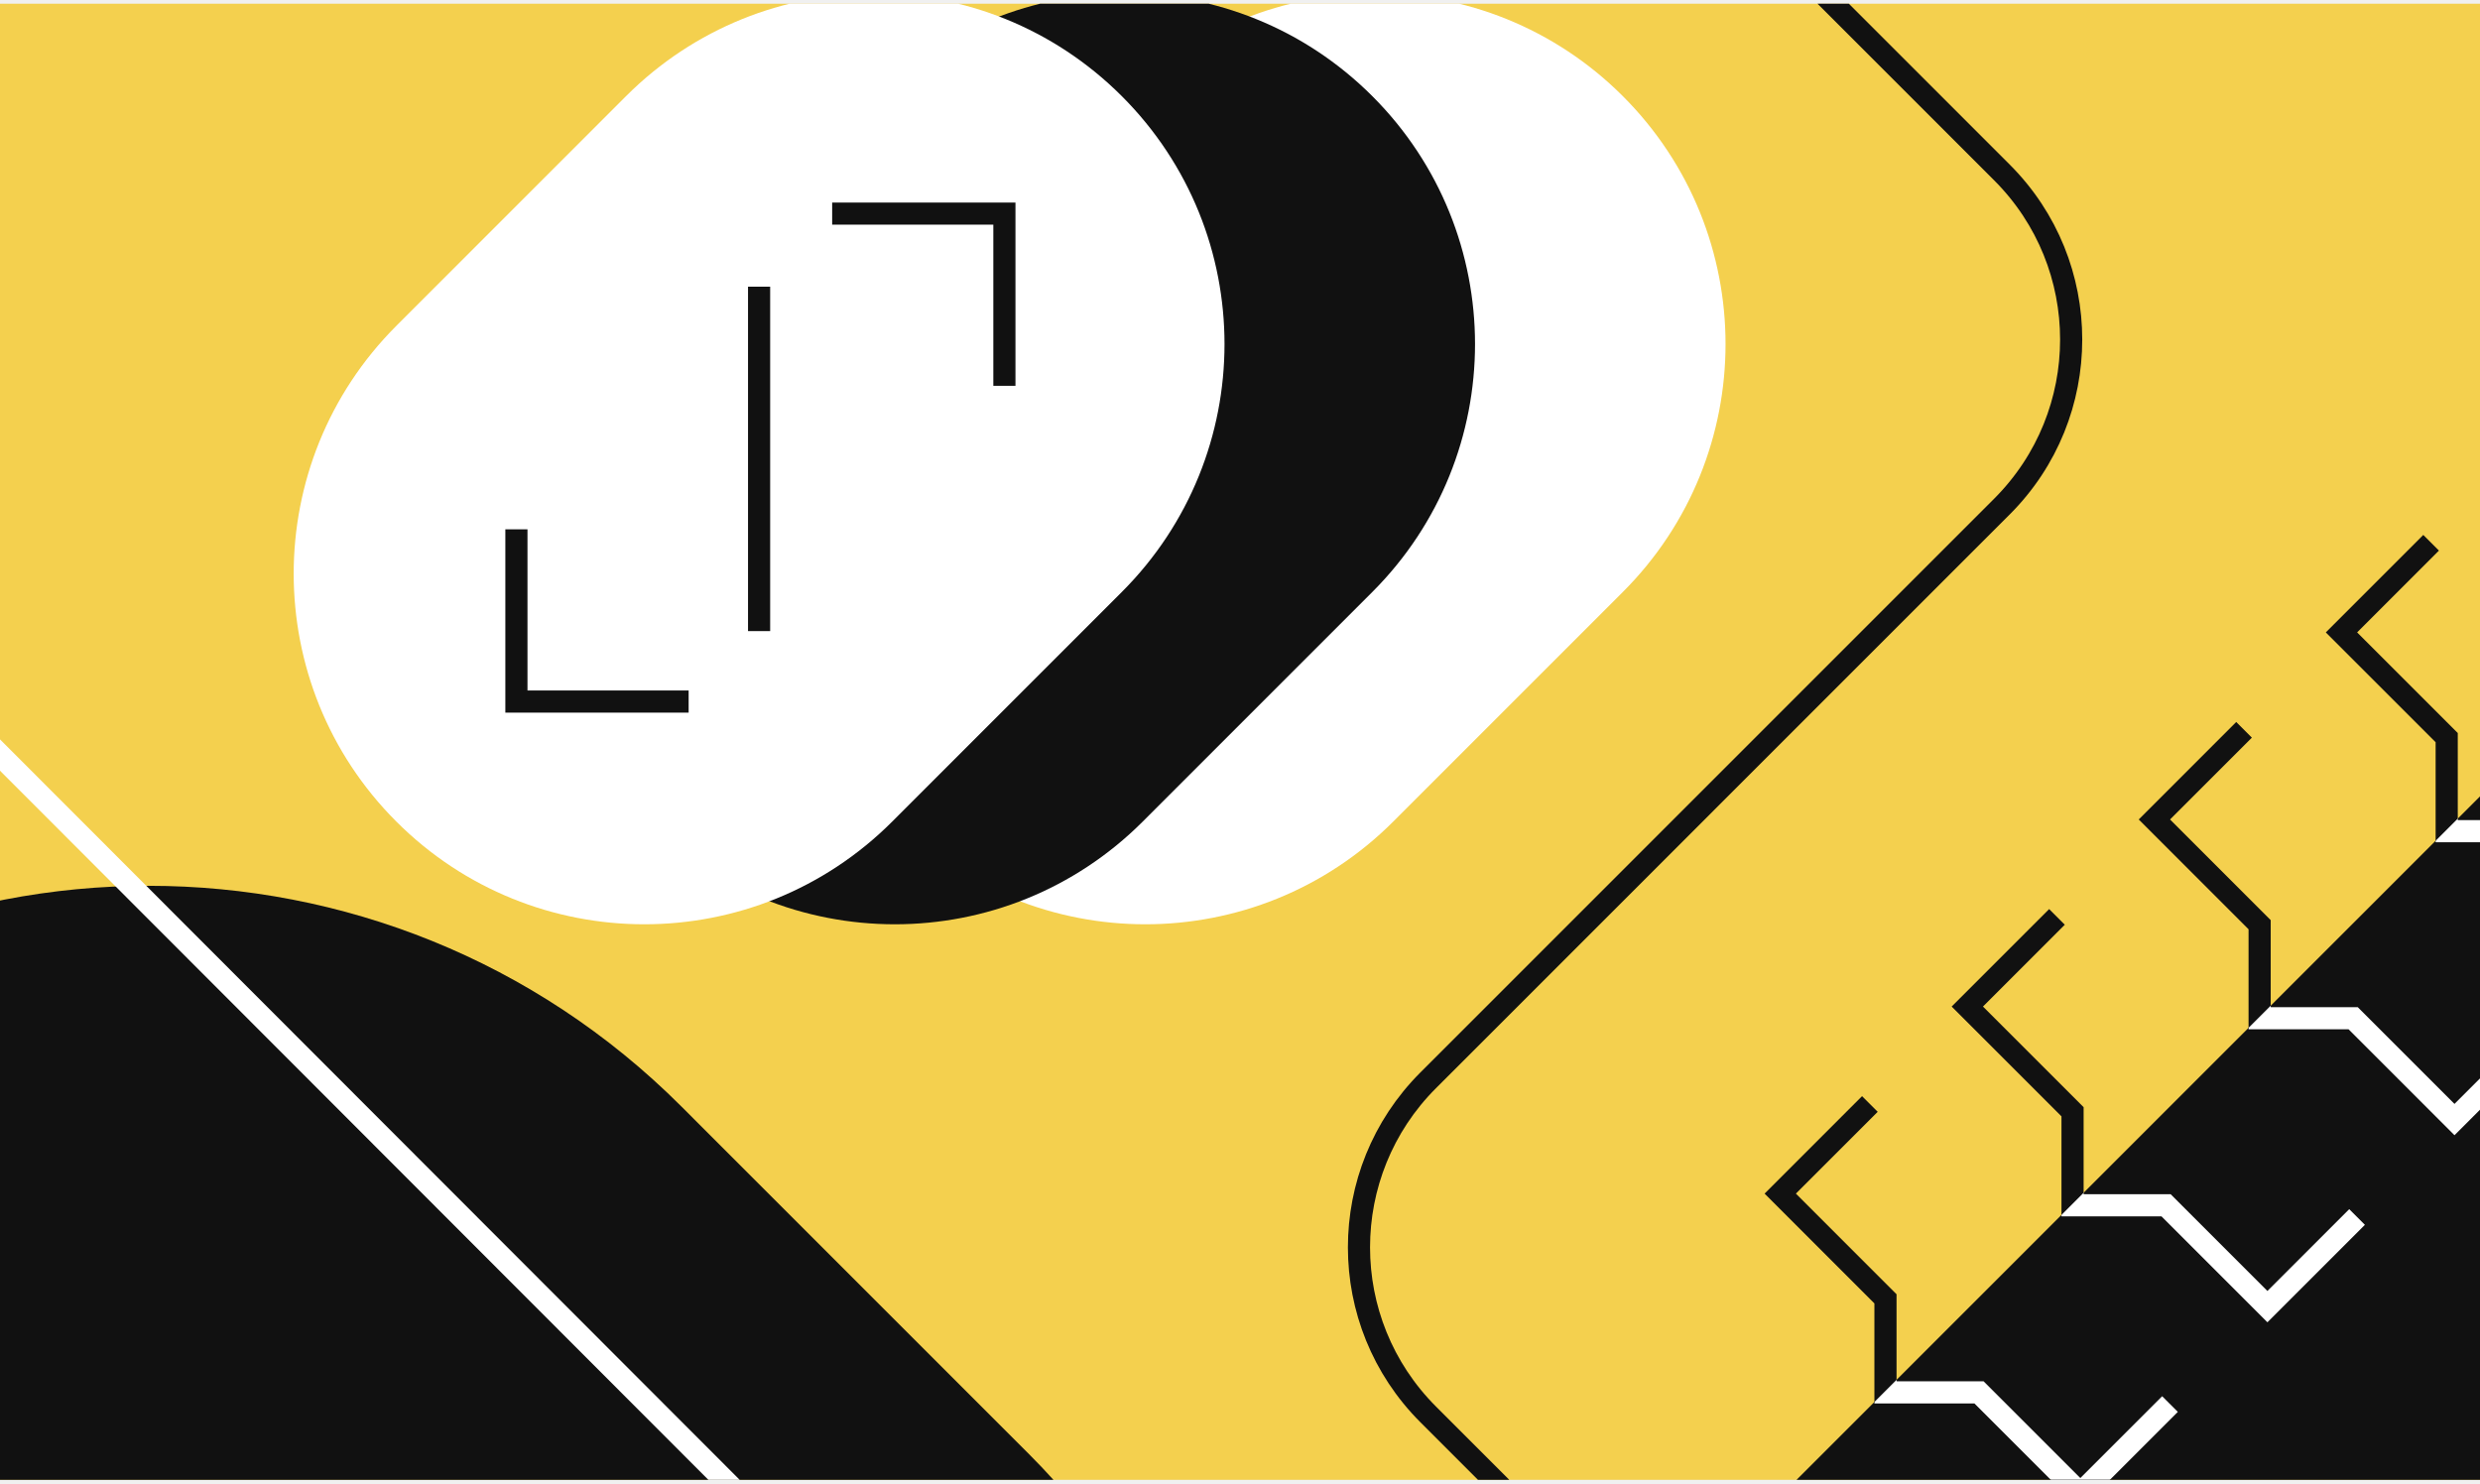
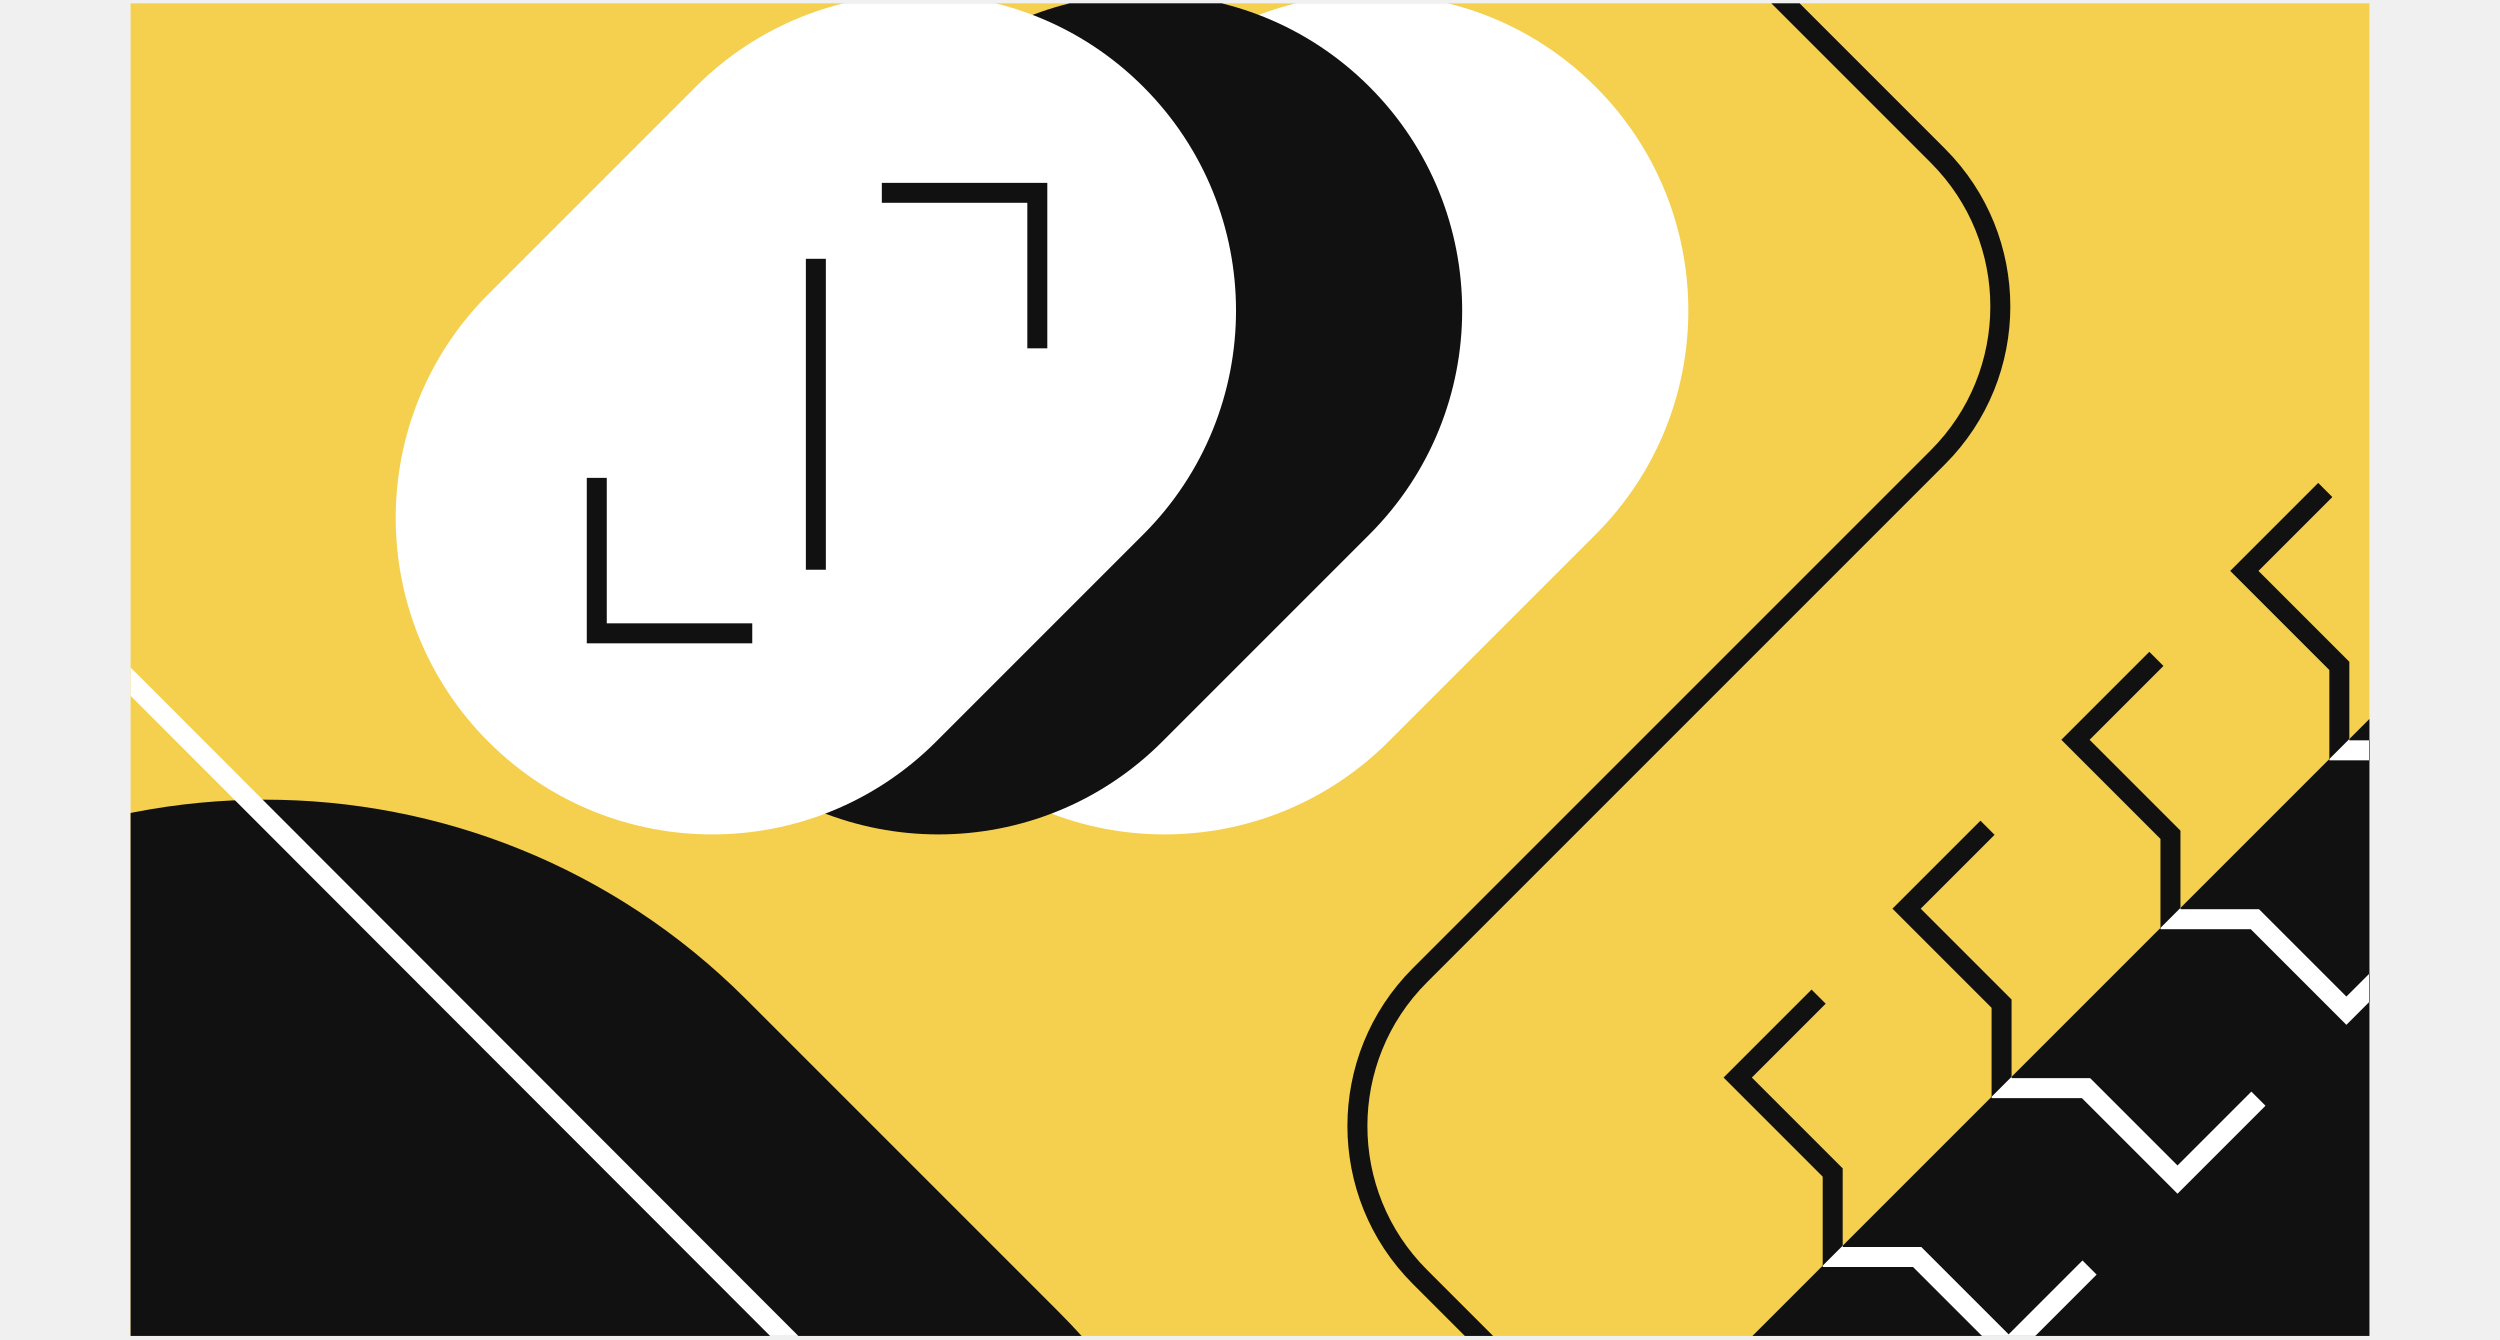
- <svg xmlns="http://www.w3.org/2000/svg" width="336" height="201" fill="none" viewBox="0 0 336 201">
+ <svg xmlns="http://www.w3.org/2000/svg" width="336" height="180" fill="none" viewBox="0 0 336 201">
  <g clip-path="url(#a)">
    <path fill="#F4D04E" d="M0 .5h336v200H0z" />
    <rect width="139" height="95" x="87.996" y="77.729" fill="#fff" rx="47.5" transform="rotate(-45 87.996 77.729)" />
    <rect width="139" height="95" x="54.055" y="77.729" fill="#111" rx="47.5" transform="rotate(-45 54.055 77.729)" />
    <path fill="#111" d="M234.864 209.036 451.4-7.5l67.175 67.175-216.536 216.536z" />
    <rect width="139" height="95" x="20.114" y="77.729" fill="#fff" rx="47.5" transform="rotate(-45 20.114 77.729)" />
    <rect width="204.19" height="270.554" fill="#111" rx="102.095" transform="scale(-1 1) rotate(45 -103.887 14.564)" />
    <path stroke="#fff" stroke-width="3" d="m6.69-357.5 135.583 135.727c12.481 12.494 12.481 32.737 0 45.231L-45.544 11.475c-12.481 12.494-12.481 32.737 0 45.23L107.088 209.5" />
    <path stroke="#111" stroke-width="3" d="M69.965 71.719v23.334h23.334M136.079 52.273V28.94h-23.334M102.845 38.838v46.67M210.364-37.5l60.873 60.873c12.497 12.496 12.497 32.758 0 45.254l-77.745 77.746c-12.497 12.496-12.497 32.758 0 45.254l69.872 69.873" />
    <path stroke="#111" stroke-width="3" d="m253.339 149.574-12.144 12.145 14.256 14.257v12.672h12.673l13.729 13.729 12.145-12.145M278.685 124.228l-12.145 12.145 14.257 14.257v12.673h12.673l13.729 13.729 12.145-12.145M304.031 98.883l-12.145 12.144 14.257 14.257v12.673h12.673l13.729 13.729 12.144-12.145M329.376 73.537l-12.145 12.145 14.257 14.257v12.672h12.673l13.729 13.729 12.145-12.144" />
    <path stroke="#fff" stroke-width="5" d="m354.722 48.191-12.145 12.145 14.257 14.257v12.673h12.673l13.729 13.729 12.145-12.145" />
    <mask id="b" width="285" height="285" x="234" y="-8" maskUnits="userSpaceOnUse" style="mask-type:alpha">
      <path fill="#111" d="M234.864 209.036 451.4-7.5l67.175 67.175-216.536 216.536z" />
    </mask>
    <g stroke="#fff" mask="url(#b)">
      <path stroke-width="3" d="m253.339 149.574-12.144 12.145 14.256 14.257v12.672h12.673l13.729 13.729 12.145-12.145M278.685 124.228l-12.145 12.145 14.257 14.257v12.673h12.673l13.729 13.729 12.145-12.145M304.031 98.883l-12.145 12.144 14.257 14.257v12.673h12.673l13.729 13.729 12.144-12.145M329.376 73.537l-12.145 12.145 14.257 14.257v12.672h12.673l13.729 13.729 12.145-12.145" />
      <path stroke-width="5" d="m354.722 48.191-12.145 12.145 14.257 14.257v12.673h12.673l13.729 13.729 12.145-12.145" />
    </g>
  </g>
  <defs>
    <clipPath id="a">
      <path fill="#fff" d="M0 .5h336v200H0z" />
    </clipPath>
  </defs>
</svg>
